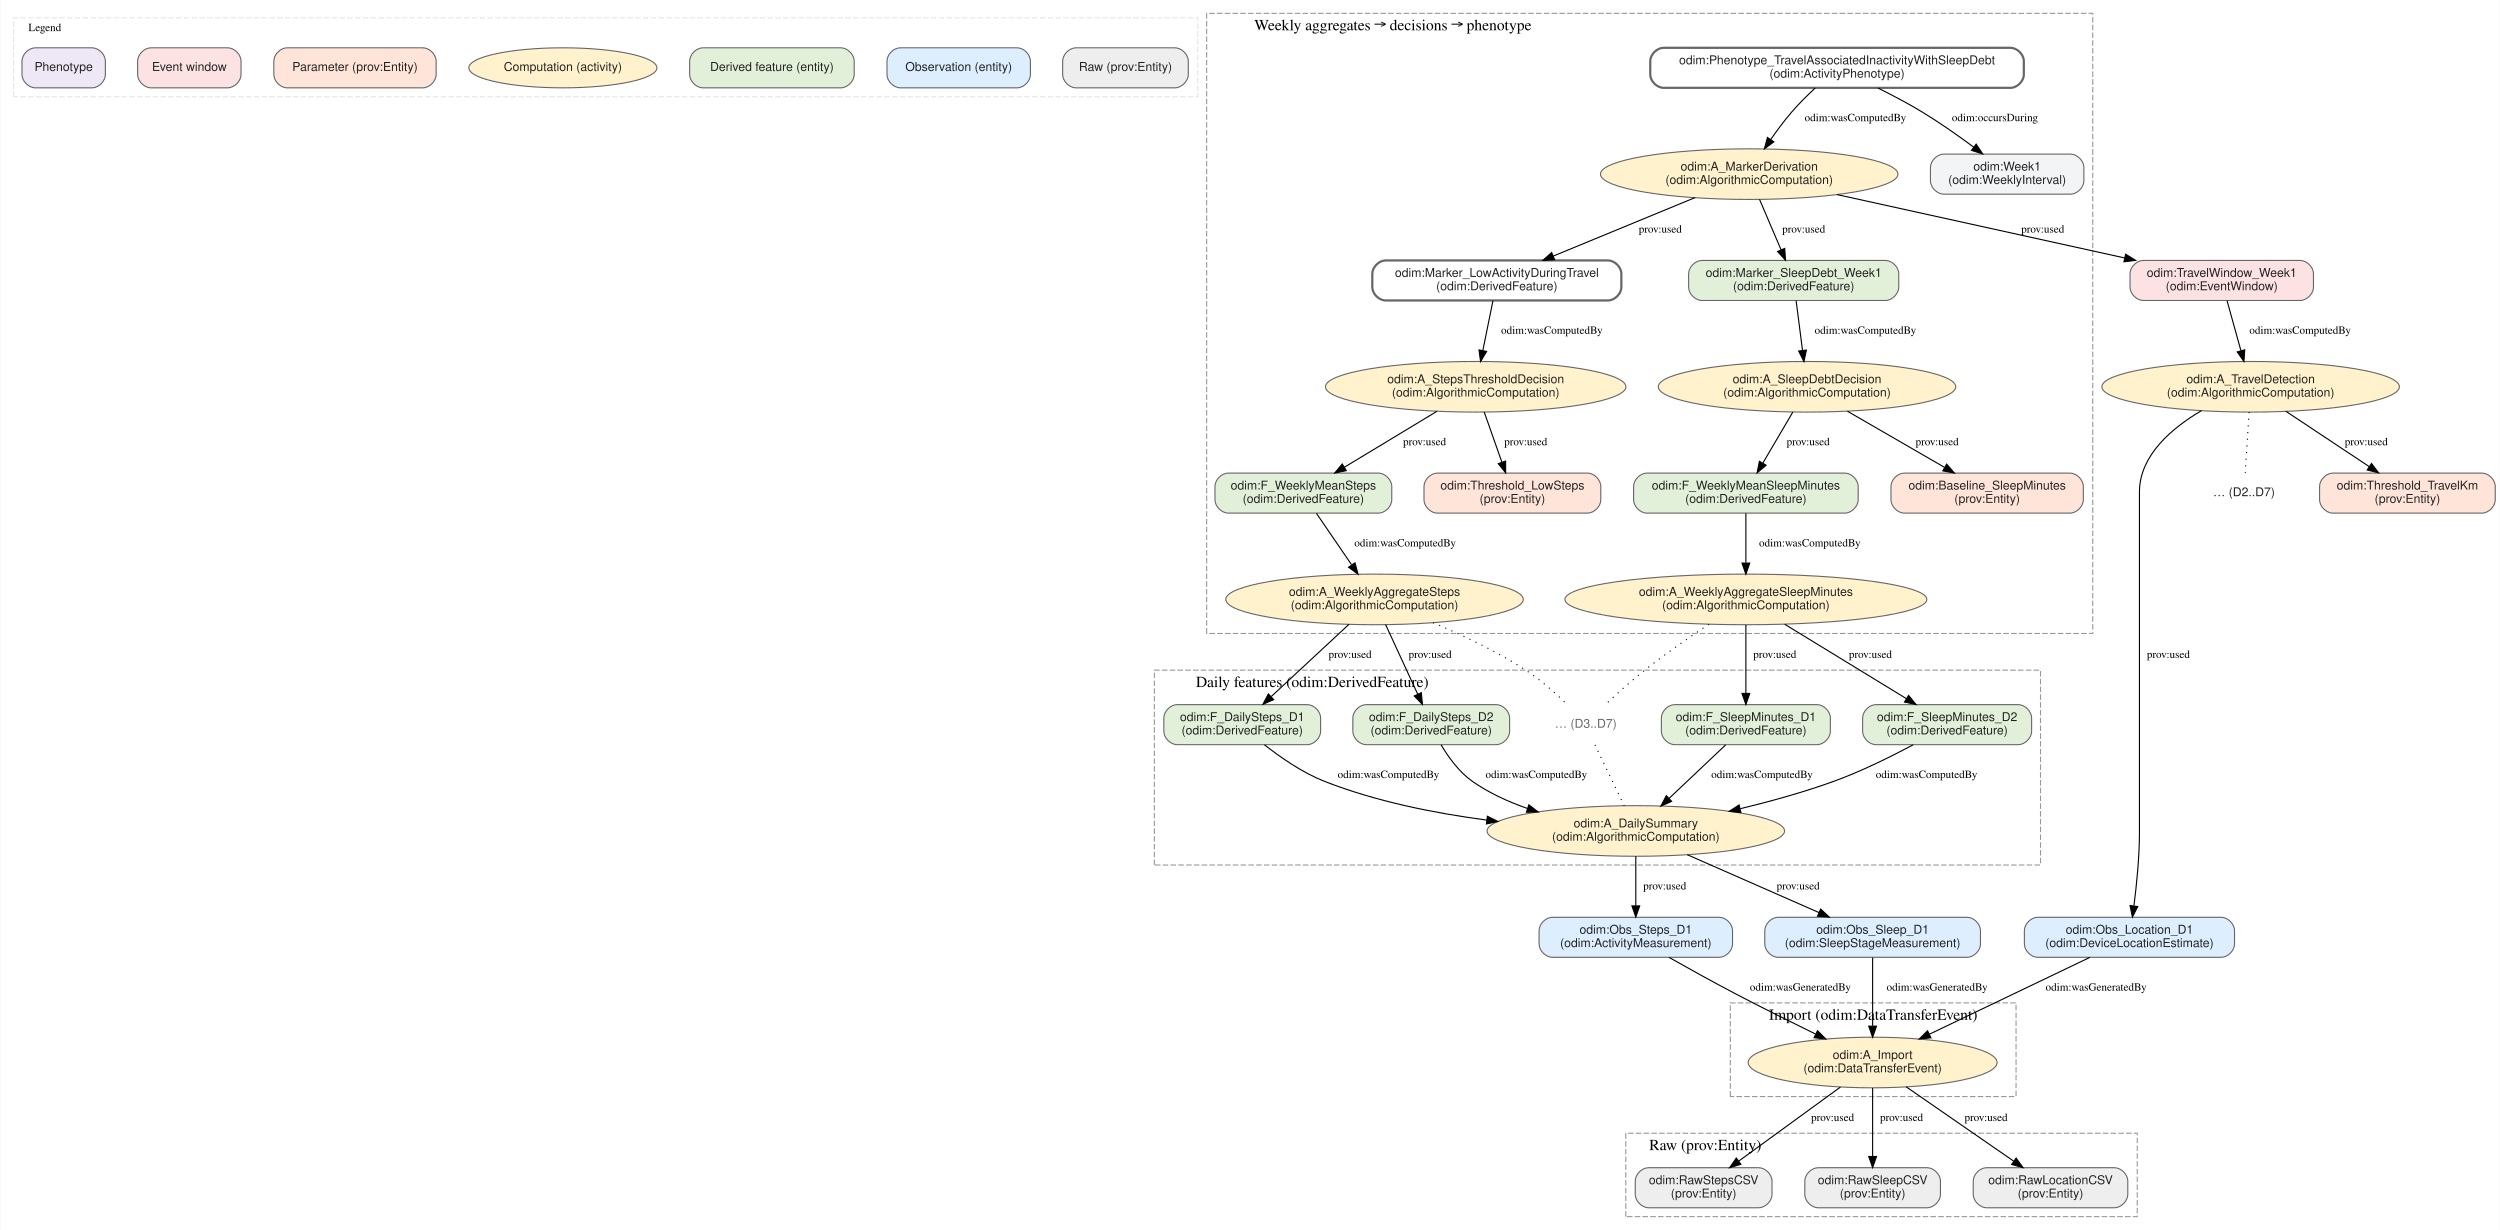
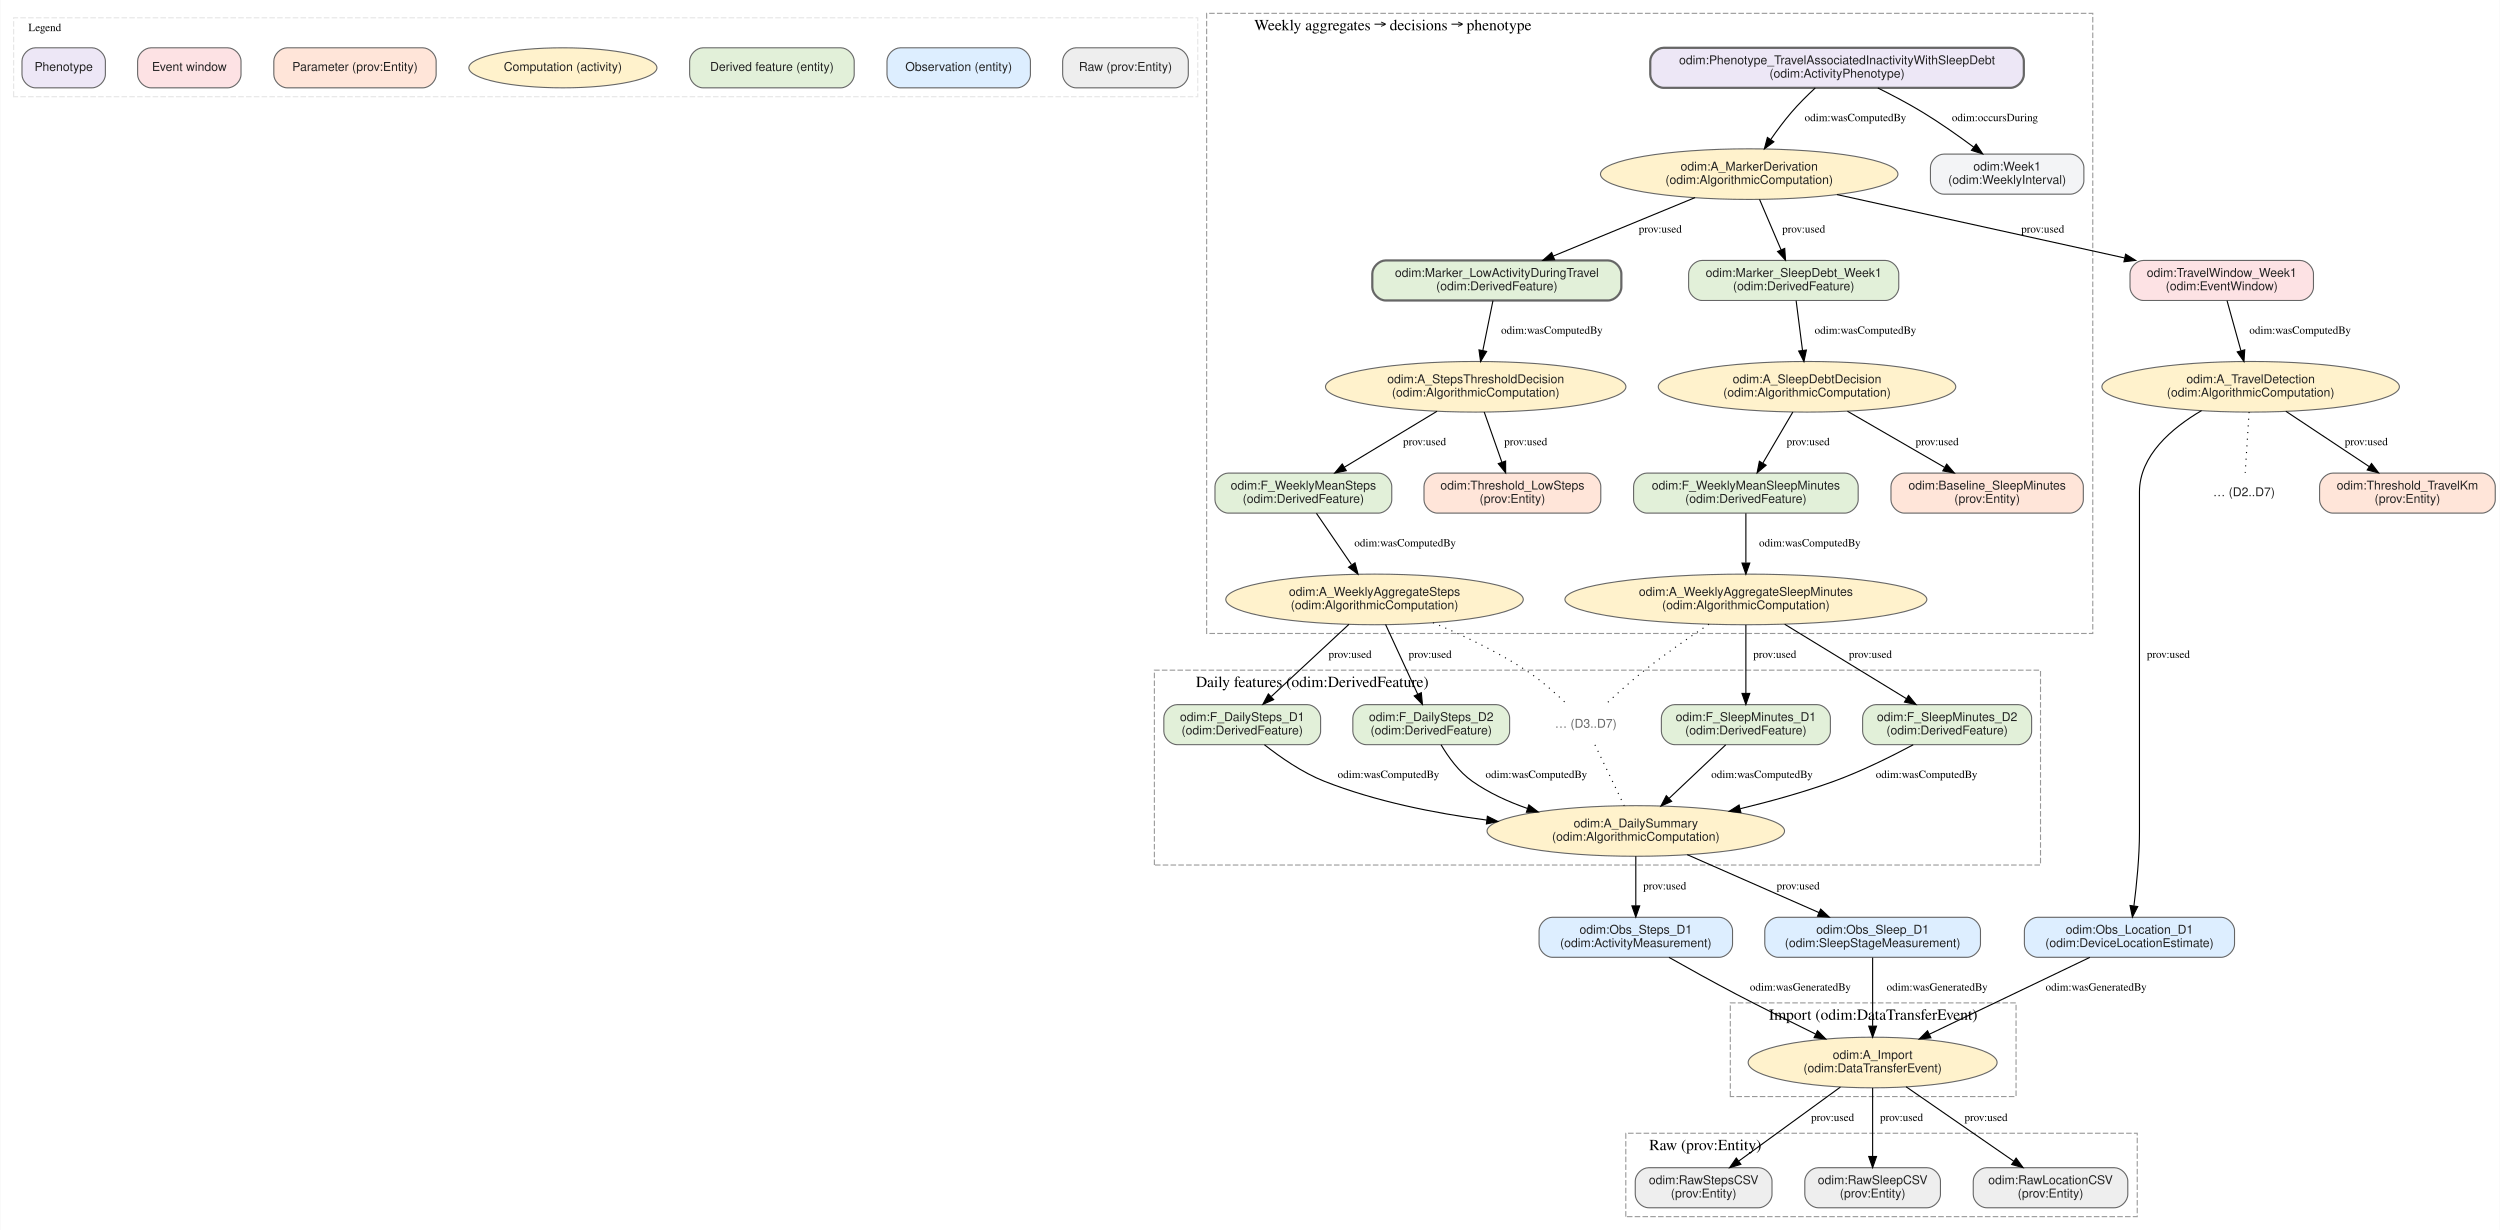
<svg xmlns="http://www.w3.org/2000/svg" width="2248pt" height="1106pt" viewBox="0.00 0.00 2248.00 1106.27">
  <g id="graph0" class="graph" transform="scale(1 1) rotate(0) translate(4 1102.27)">
    <polygon fill="white" stroke="transparent" points="-4,4 -4,-1102.27 2244,-1102.27 2244,4 -4,4" />
    <g id="clust1" class="cluster">
      <polygon fill="none" stroke="#e5e5e5" stroke-dasharray="5,2" points="8,-1015.27 8,-1086.27 1073,-1086.27 1073,-1015.27 8,-1015.27" />
      <text text-anchor="middle" x="36" y="-1074.27" font-family="Times,serif" font-size="10.00">Legend</text>
    </g>
    <g id="clust2" class="cluster">
      <polygon fill="none" stroke="#999999" stroke-dasharray="5,2" points="1458,-8 1458,-83 1918,-83 1918,-8 1458,-8" />
      <text text-anchor="middle" x="1529.5" y="-67.8" font-family="Times,serif" font-size="14.00">Raw (prov:Entity)</text>
    </g>
    <g id="clust3" class="cluster">
      <polygon fill="none" stroke="#999999" stroke-dasharray="5,2" points="1552,-116 1552,-200.25 1809,-200.25 1809,-116 1552,-116" />
      <text text-anchor="middle" x="1680.5" y="-185.05" font-family="Times,serif" font-size="14.00">Import (odim:DataTransferEvent)</text>
    </g>
    <g id="clust4" class="cluster">
</g>
    <g id="clust5" class="cluster">
      <polygon fill="none" stroke="#999999" stroke-dasharray="5,2" points="1034,-324.25 1034,-499.51 1831,-499.51 1831,-324.25 1034,-324.25" />
      <text text-anchor="middle" x="1176" y="-484.31" font-family="Times,serif" font-size="14.00">Daily features (odim:DerivedFeature)</text>
    </g>
    <g id="clust6" class="cluster">
      <polygon fill="none" stroke="#999999" stroke-dasharray="5,2" points="1081,-532.51 1081,-1090.27 1878,-1090.27 1878,-532.51 1081,-532.51" />
      <text text-anchor="middle" x="1248.5" y="-1075.07" font-family="Times,serif" font-size="14.00">Weekly aggregates → decisions → phenotype</text>
    </g>
    <g id="node1" class="node">
      <path fill="#eeeeee" stroke="#666666" d="M1052.5,-1059.27C1052.5,-1059.27 963.5,-1059.27 963.5,-1059.27 957.5,-1059.27 951.5,-1053.27 951.5,-1047.27 951.5,-1047.27 951.5,-1035.27 951.5,-1035.27 951.5,-1029.27 957.5,-1023.27 963.5,-1023.27 963.5,-1023.27 1052.5,-1023.27 1052.5,-1023.27 1058.5,-1023.27 1064.5,-1029.27 1064.5,-1035.27 1064.5,-1035.27 1064.5,-1047.27 1064.5,-1047.27 1064.5,-1053.27 1058.5,-1059.27 1052.5,-1059.27" />
      <text text-anchor="middle" x="1008" y="-1038.47" font-family="Helvetica,sans-Serif" font-size="11.00" fill="#222222">Raw (prov:Entity)</text>
    </g>
    <g id="node2" class="node">
      <path fill="#ddeeff" stroke="#666666" d="M910.5,-1059.27C910.5,-1059.27 805.5,-1059.27 805.5,-1059.27 799.5,-1059.27 793.5,-1053.27 793.5,-1047.27 793.5,-1047.27 793.5,-1035.27 793.5,-1035.27 793.5,-1029.27 799.5,-1023.27 805.5,-1023.27 805.5,-1023.27 910.5,-1023.27 910.5,-1023.27 916.5,-1023.27 922.5,-1029.27 922.5,-1035.27 922.5,-1035.27 922.5,-1047.27 922.5,-1047.27 922.5,-1053.27 916.5,-1059.27 910.5,-1059.27" />
      <text text-anchor="middle" x="858" y="-1038.47" font-family="Helvetica,sans-Serif" font-size="11.00" fill="#222222">Observation (entity)</text>
    </g>
    <g id="node3" class="node">
      <path fill="#e2f0d9" stroke="#666666" d="M752,-1059.27C752,-1059.27 628,-1059.27 628,-1059.27 622,-1059.27 616,-1053.27 616,-1047.27 616,-1047.27 616,-1035.27 616,-1035.27 616,-1029.27 622,-1023.27 628,-1023.27 628,-1023.27 752,-1023.27 752,-1023.27 758,-1023.27 764,-1029.27 764,-1035.27 764,-1035.27 764,-1047.27 764,-1047.27 764,-1053.27 758,-1059.27 752,-1059.27" />
      <text text-anchor="middle" x="690" y="-1038.47" font-family="Helvetica,sans-Serif" font-size="11.00" fill="#222222">Derived feature (entity)</text>
    </g>
    <g id="node4" class="node">
      <ellipse fill="#fff2cc" stroke="#666666" cx="502" cy="-1041.27" rx="84.58" ry="18" />
      <text text-anchor="middle" x="502" y="-1038.47" font-family="Helvetica,sans-Serif" font-size="11.00" fill="#222222">Computation (activity)</text>
    </g>
    <g id="node5" class="node">
      <path fill="#ffe5d9" stroke="#666666" d="M376,-1059.27C376,-1059.27 254,-1059.27 254,-1059.27 248,-1059.27 242,-1053.27 242,-1047.27 242,-1047.27 242,-1035.27 242,-1035.27 242,-1029.27 248,-1023.27 254,-1023.27 254,-1023.27 376,-1023.27 376,-1023.27 382,-1023.27 388,-1029.27 388,-1035.27 388,-1035.27 388,-1047.27 388,-1047.27 388,-1053.27 382,-1059.27 376,-1059.27" />
      <text text-anchor="middle" x="315" y="-1038.47" font-family="Helvetica,sans-Serif" font-size="11.00" fill="#222222">Parameter (prov:Entity)</text>
    </g>
    <g id="node6" class="node">
      <path fill="#fde2e4" stroke="#666666" d="M200.5,-1059.27C200.5,-1059.27 131.5,-1059.27 131.5,-1059.27 125.5,-1059.27 119.5,-1053.27 119.5,-1047.27 119.5,-1047.27 119.5,-1035.27 119.5,-1035.27 119.5,-1029.27 125.5,-1023.27 131.5,-1023.27 131.5,-1023.27 200.5,-1023.27 200.5,-1023.27 206.5,-1023.27 212.5,-1029.27 212.5,-1035.27 212.5,-1035.27 212.5,-1047.27 212.5,-1047.27 212.5,-1053.27 206.5,-1059.27 200.5,-1059.27" />
      <text text-anchor="middle" x="166" y="-1038.47" font-family="Helvetica,sans-Serif" font-size="11.00" fill="#222222">Event window</text>
    </g>
    <g id="node7" class="node">
      <path fill="#ede7f6" stroke="#666666" d="M78.5,-1059.27C78.5,-1059.27 27.5,-1059.27 27.5,-1059.27 21.5,-1059.27 15.5,-1053.27 15.5,-1047.27 15.5,-1047.27 15.5,-1035.27 15.5,-1035.27 15.5,-1029.27 21.5,-1023.27 27.5,-1023.27 27.5,-1023.27 78.5,-1023.27 78.5,-1023.27 84.5,-1023.27 90.5,-1029.27 90.5,-1035.27 90.5,-1035.27 90.5,-1047.27 90.5,-1047.27 90.5,-1053.27 84.5,-1059.27 78.5,-1059.27" />
      <text text-anchor="middle" x="53" y="-1038.47" font-family="Helvetica,sans-Serif" font-size="11.00" fill="#222222">Phenotype</text>
    </g>
    <g id="node8" class="node">
      <path fill="#eeeeee" stroke="#666666" d="M1577.5,-52C1577.5,-52 1478.5,-52 1478.5,-52 1472.5,-52 1466.5,-46 1466.5,-40 1466.5,-40 1466.5,-28 1466.5,-28 1466.5,-22 1472.5,-16 1478.5,-16 1478.5,-16 1577.5,-16 1577.5,-16 1583.5,-16 1589.5,-22 1589.5,-28 1589.5,-28 1589.5,-40 1589.5,-40 1589.5,-46 1583.5,-52 1577.5,-52" />
      <text text-anchor="middle" x="1528" y="-37.2" font-family="Helvetica,sans-Serif" font-size="11.00" fill="#222222">odim:RawStepsCSV</text>
      <text text-anchor="middle" x="1528" y="-25.2" font-family="Helvetica,sans-Serif" font-size="11.00" fill="#222222">(prov:Entity)</text>
    </g>
    <g id="node9" class="node">
      <path fill="#eeeeee" stroke="#666666" d="M1729,-52C1729,-52 1631,-52 1631,-52 1625,-52 1619,-46 1619,-40 1619,-40 1619,-28 1619,-28 1619,-22 1625,-16 1631,-16 1631,-16 1729,-16 1729,-16 1735,-16 1741,-22 1741,-28 1741,-28 1741,-40 1741,-40 1741,-46 1735,-52 1729,-52" />
      <text text-anchor="middle" x="1680" y="-37.2" font-family="Helvetica,sans-Serif" font-size="11.00" fill="#222222">odim:RawSleepCSV</text>
      <text text-anchor="middle" x="1680" y="-25.2" font-family="Helvetica,sans-Serif" font-size="11.00" fill="#222222">(prov:Entity)</text>
    </g>
    <g id="node10" class="node">
      <path fill="#eeeeee" stroke="#666666" d="M1897.5,-52C1897.5,-52 1782.5,-52 1782.5,-52 1776.5,-52 1770.5,-46 1770.5,-40 1770.5,-40 1770.5,-28 1770.5,-28 1770.5,-22 1776.5,-16 1782.5,-16 1782.5,-16 1897.5,-16 1897.5,-16 1903.5,-16 1909.5,-22 1909.5,-28 1909.5,-28 1909.5,-40 1909.5,-40 1909.5,-46 1903.5,-52 1897.5,-52" />
      <text text-anchor="middle" x="1840" y="-37.2" font-family="Helvetica,sans-Serif" font-size="11.00" fill="#222222">odim:RawLocationCSV</text>
      <text text-anchor="middle" x="1840" y="-25.2" font-family="Helvetica,sans-Serif" font-size="11.00" fill="#222222">(prov:Entity)</text>
    </g>
    <g id="node11" class="node">
      <ellipse fill="#fff2cc" stroke="#666666" cx="1680" cy="-146.63" rx="111.95" ry="22.76" />
      <text text-anchor="middle" x="1680" y="-149.83" font-family="Helvetica,sans-Serif" font-size="11.00" fill="#222222">odim:A_Import</text>
      <text text-anchor="middle" x="1680" y="-137.83" font-family="Helvetica,sans-Serif" font-size="11.00" fill="#222222">(odim:DataTransferEvent)</text>
    </g>
    <g id="edge1" class="edge">
      <path fill="none" stroke="black" d="M1651.05,-124.56C1624.94,-105.55 1586.6,-77.65 1559.68,-58.05" />
      <polygon fill="black" stroke="black" points="1561.51,-55.06 1551.36,-52.01 1557.39,-60.72 1561.51,-55.06" />
      <text text-anchor="middle" x="1644" y="-94" font-family="Times,serif" font-size="10.00">prov:used</text>
    </g>
    <g id="edge2" class="edge">
      <path fill="none" stroke="black" d="M1680,-123.77C1680,-106.11 1680,-81.15 1680,-62.2" />
      <polygon fill="black" stroke="black" points="1683.5,-62.1 1680,-52.1 1676.5,-62.1 1683.5,-62.1" />
      <text text-anchor="middle" x="1706" y="-94" font-family="Times,serif" font-size="10.00">prov:used</text>
    </g>
    <g id="edge3" class="edge">
      <path fill="none" stroke="black" d="M1710.09,-124.82C1737.66,-105.76 1778.38,-77.6 1806.87,-57.91" />
      <polygon fill="black" stroke="black" points="1809.05,-60.65 1815.29,-52.09 1805.07,-54.9 1809.05,-60.65" />
      <text text-anchor="middle" x="1782" y="-94" font-family="Times,serif" font-size="10.00">prov:used</text>
    </g>
    <g id="node12" class="node">
      <path fill="#ddeeff" stroke="#666666" d="M1542,-277.25C1542,-277.25 1392,-277.25 1392,-277.25 1386,-277.25 1380,-271.25 1380,-265.25 1380,-265.25 1380,-253.25 1380,-253.25 1380,-247.25 1386,-241.25 1392,-241.25 1392,-241.25 1542,-241.25 1542,-241.25 1548,-241.25 1554,-247.25 1554,-253.25 1554,-253.25 1554,-265.25 1554,-265.25 1554,-271.25 1548,-277.25 1542,-277.25" />
      <text text-anchor="middle" x="1467" y="-262.45" font-family="Helvetica,sans-Serif" font-size="11.00" fill="#222222">odim:Obs_Steps_D1</text>
      <text text-anchor="middle" x="1467" y="-250.45" font-family="Helvetica,sans-Serif" font-size="11.00" fill="#222222">(odim:ActivityMeasurement)</text>
    </g>
    <g id="edge4" class="edge">
      <path fill="none" stroke="black" d="M1496.8,-241.22C1514.23,-231.37 1536.73,-218.87 1557,-208.25 1580.34,-196.03 1606.49,-183.04 1628.66,-172.23" />
      <polygon fill="black" stroke="black" points="1630.43,-175.26 1637.9,-167.75 1627.37,-168.97 1630.43,-175.26" />
      <text text-anchor="middle" x="1615" y="-211.25" font-family="Times,serif" font-size="10.00">odim:wasGeneratedBy</text>
    </g>
    <g id="node13" class="node">
      <path fill="#ddeeff" stroke="#666666" d="M1765,-277.25C1765,-277.25 1595,-277.25 1595,-277.25 1589,-277.25 1583,-271.25 1583,-265.25 1583,-265.25 1583,-253.25 1583,-253.25 1583,-247.25 1589,-241.25 1595,-241.25 1595,-241.25 1765,-241.25 1765,-241.25 1771,-241.25 1777,-247.25 1777,-253.25 1777,-253.25 1777,-265.25 1777,-265.25 1777,-271.25 1771,-277.25 1765,-277.25" />
      <text text-anchor="middle" x="1680" y="-262.45" font-family="Helvetica,sans-Serif" font-size="11.00" fill="#222222">odim:Obs_Sleep_D1</text>
      <text text-anchor="middle" x="1680" y="-250.45" font-family="Helvetica,sans-Serif" font-size="11.00" fill="#222222">(odim:SleepStageMeasurement)</text>
    </g>
    <g id="edge5" class="edge">
      <path fill="none" stroke="black" d="M1680,-240.97C1680,-224.59 1680,-199.58 1680,-179.58" />
      <polygon fill="black" stroke="black" points="1683.5,-179.35 1680,-169.35 1676.5,-179.35 1683.5,-179.35" />
      <text text-anchor="middle" x="1738" y="-211.25" font-family="Times,serif" font-size="10.00">odim:wasGeneratedBy</text>
    </g>
    <g id="node14" class="node">
      <path fill="#ddeeff" stroke="#666666" d="M1993.5,-277.25C1993.5,-277.25 1828.5,-277.25 1828.5,-277.25 1822.5,-277.25 1816.5,-271.25 1816.5,-265.25 1816.5,-265.25 1816.5,-253.25 1816.5,-253.25 1816.5,-247.25 1822.5,-241.25 1828.5,-241.25 1828.5,-241.25 1993.5,-241.25 1993.5,-241.25 1999.5,-241.25 2005.5,-247.25 2005.5,-253.25 2005.5,-253.25 2005.5,-265.25 2005.5,-265.25 2005.5,-271.25 1999.5,-277.25 1993.5,-277.25" />
      <text text-anchor="middle" x="1911" y="-262.45" font-family="Helvetica,sans-Serif" font-size="11.00" fill="#222222">odim:Obs_Location_D1</text>
      <text text-anchor="middle" x="1911" y="-250.45" font-family="Helvetica,sans-Serif" font-size="11.00" fill="#222222">(odim:DeviceLocationEstimate)</text>
    </g>
    <g id="edge6" class="edge">
      <path fill="none" stroke="black" d="M1875.41,-241.21C1836.78,-222.71 1774.74,-193 1730.95,-172.03" />
      <polygon fill="black" stroke="black" points="1732.42,-168.85 1721.89,-167.69 1729.4,-175.17 1732.42,-168.85" />
      <text text-anchor="middle" x="1881" y="-211.25" font-family="Times,serif" font-size="10.00">odim:wasGeneratedBy</text>
    </g>
    <g id="node15" class="node">
      <path fill="white" stroke="transparent" d="M2041,-676.76C2041,-676.76 1987,-676.76 1987,-676.76 1981,-676.76 1975,-670.76 1975,-664.76 1975,-664.76 1975,-652.76 1975,-652.76 1975,-646.76 1981,-640.76 1987,-640.76 1987,-640.76 2041,-640.76 2041,-640.76 2047,-640.76 2053,-646.76 2053,-652.76 2053,-652.76 2053,-664.76 2053,-664.76 2053,-670.76 2047,-676.76 2041,-676.76" />
      <text text-anchor="middle" x="2014" y="-655.96" font-family="Helvetica,sans-Serif" font-size="11.00" fill="#222222">… (D2..D7)</text>
    </g>
    <g id="node16" class="node">
      <ellipse fill="#fff2cc" stroke="#666666" cx="1467" cy="-354.88" rx="133.79" ry="22.76" />
      <text text-anchor="middle" x="1467" y="-358.08" font-family="Helvetica,sans-Serif" font-size="11.00" fill="#222222">odim:A_DailySummary</text>
      <text text-anchor="middle" x="1467" y="-346.08" font-family="Helvetica,sans-Serif" font-size="11.00" fill="#222222">(odim:AlgorithmicComputation)</text>
    </g>
    <g id="edge7" class="edge">
      <path fill="none" stroke="black" d="M1467,-332.17C1467,-318.91 1467,-301.84 1467,-287.65" />
      <polygon fill="black" stroke="black" points="1470.5,-287.48 1467,-277.48 1463.5,-287.48 1470.5,-287.48" />
      <text text-anchor="middle" x="1493" y="-302.25" font-family="Times,serif" font-size="10.00">prov:used</text>
    </g>
    <g id="edge8" class="edge">
      <path fill="none" stroke="black" d="M1513.22,-333.57C1548.26,-318.16 1596.29,-297.05 1631.81,-281.44" />
      <polygon fill="black" stroke="black" points="1633.26,-284.62 1641.01,-277.39 1630.45,-278.21 1633.26,-284.62" />
      <text text-anchor="middle" x="1613" y="-302.25" font-family="Times,serif" font-size="10.00">prov:used</text>
    </g>
    <g id="node17" class="node">
      <path fill="#e2f0d9" stroke="#666666" d="M1171.5,-468.51C1171.5,-468.51 1054.5,-468.51 1054.5,-468.51 1048.5,-468.51 1042.5,-462.51 1042.5,-456.51 1042.5,-456.51 1042.5,-444.51 1042.5,-444.51 1042.5,-438.51 1048.5,-432.51 1054.5,-432.51 1054.5,-432.51 1171.5,-432.51 1171.5,-432.51 1177.5,-432.51 1183.5,-438.51 1183.5,-444.51 1183.5,-444.51 1183.5,-456.51 1183.5,-456.51 1183.5,-462.51 1177.5,-468.51 1171.5,-468.51" />
      <text text-anchor="middle" x="1113" y="-453.71" font-family="Helvetica,sans-Serif" font-size="11.00" fill="#222222">odim:F_DailySteps_D1</text>
      <text text-anchor="middle" x="1113" y="-441.71" font-family="Helvetica,sans-Serif" font-size="11.00" fill="#222222">(odim:DerivedFeature)</text>
    </g>
    <g id="edge13" class="edge">
      <path fill="none" stroke="black" d="M1132.98,-432.42C1147.14,-421.25 1167.09,-407.33 1187,-399.51 1232.85,-381.49 1285.67,-370.9 1332.99,-364.67" />
      <polygon fill="black" stroke="black" points="1333.51,-368.13 1343,-363.41 1332.64,-361.19 1333.51,-368.13" />
      <text text-anchor="middle" x="1244.5" y="-402.51" font-family="Times,serif" font-size="10.00">odim:wasComputedBy</text>
    </g>
    <g id="node18" class="node">
      <path fill="#e2f0d9" stroke="#666666" d="M1341.5,-468.51C1341.5,-468.51 1224.5,-468.51 1224.5,-468.51 1218.5,-468.51 1212.5,-462.51 1212.5,-456.51 1212.5,-456.51 1212.5,-444.51 1212.5,-444.51 1212.5,-438.51 1218.5,-432.51 1224.5,-432.51 1224.5,-432.51 1341.5,-432.51 1341.5,-432.51 1347.5,-432.51 1353.5,-438.51 1353.5,-444.51 1353.5,-444.51 1353.5,-456.51 1353.5,-456.51 1353.5,-462.51 1347.5,-468.51 1341.5,-468.51" />
      <text text-anchor="middle" x="1283" y="-453.71" font-family="Helvetica,sans-Serif" font-size="11.00" fill="#222222">odim:F_DailySteps_D2</text>
      <text text-anchor="middle" x="1283" y="-441.71" font-family="Helvetica,sans-Serif" font-size="11.00" fill="#222222">(odim:DerivedFeature)</text>
    </g>
    <g id="edge14" class="edge">
      <path fill="none" stroke="black" d="M1291.84,-432.41C1298.28,-421.52 1307.97,-407.94 1320,-399.51 1334.81,-389.13 1352.11,-381.19 1369.53,-375.13" />
      <polygon fill="black" stroke="black" points="1370.8,-378.39 1379.21,-371.94 1368.62,-371.74 1370.8,-378.39" />
      <text text-anchor="middle" x="1377.5" y="-402.51" font-family="Times,serif" font-size="10.00">odim:wasComputedBy</text>
    </g>
    <g id="node19" class="node">
      <path fill="white" stroke="transparent" d="M1449,-468.51C1449,-468.51 1395,-468.51 1395,-468.51 1389,-468.51 1383,-462.51 1383,-456.51 1383,-456.51 1383,-444.51 1383,-444.51 1383,-438.51 1389,-432.51 1395,-432.51 1395,-432.51 1449,-432.51 1449,-432.51 1455,-432.51 1461,-438.51 1461,-444.51 1461,-444.51 1461,-456.51 1461,-456.51 1461,-462.51 1455,-468.51 1449,-468.51" />
      <text text-anchor="middle" x="1422" y="-447.71" font-family="Helvetica,sans-Serif" font-size="11.00" fill="#666666">… (D3..D7)</text>
    </g>
    <g id="edge17" class="edge">
      <path fill="none" stroke="black" stroke-dasharray="1,5" d="M1430.25,-432.34C1437.66,-416.92 1448.57,-394.22 1456.58,-377.56" />
    </g>
    <g id="node20" class="node">
      <path fill="#e2f0d9" stroke="#666666" d="M1630,-468.51C1630,-468.51 1502,-468.51 1502,-468.51 1496,-468.51 1490,-462.51 1490,-456.51 1490,-456.51 1490,-444.51 1490,-444.51 1490,-438.51 1496,-432.51 1502,-432.51 1502,-432.51 1630,-432.51 1630,-432.51 1636,-432.51 1642,-438.51 1642,-444.51 1642,-444.51 1642,-456.51 1642,-456.51 1642,-462.51 1636,-468.51 1630,-468.51" />
      <text text-anchor="middle" x="1566" y="-453.71" font-family="Helvetica,sans-Serif" font-size="11.00" fill="#222222">odim:F_SleepMinutes_D1</text>
      <text text-anchor="middle" x="1566" y="-441.71" font-family="Helvetica,sans-Serif" font-size="11.00" fill="#222222">(odim:DerivedFeature)</text>
    </g>
    <g id="edge15" class="edge">
      <path fill="none" stroke="black" d="M1547.84,-432.34C1533.61,-418.88 1513.51,-399.86 1496.91,-384.17" />
      <polygon fill="black" stroke="black" points="1499.23,-381.55 1489.56,-377.22 1494.42,-386.63 1499.23,-381.55" />
      <text text-anchor="middle" x="1580.5" y="-402.51" font-family="Times,serif" font-size="10.00">odim:wasComputedBy</text>
    </g>
    <g id="node21" class="node">
      <path fill="#e2f0d9" stroke="#666666" d="M1811,-468.51C1811,-468.51 1683,-468.51 1683,-468.51 1677,-468.51 1671,-462.51 1671,-456.51 1671,-456.51 1671,-444.51 1671,-444.51 1671,-438.51 1677,-432.51 1683,-432.51 1683,-432.51 1811,-432.51 1811,-432.51 1817,-432.51 1823,-438.51 1823,-444.51 1823,-444.51 1823,-456.51 1823,-456.51 1823,-462.51 1817,-468.51 1811,-468.51" />
      <text text-anchor="middle" x="1747" y="-453.71" font-family="Helvetica,sans-Serif" font-size="11.00" fill="#222222">odim:F_SleepMinutes_D2</text>
      <text text-anchor="middle" x="1747" y="-441.71" font-family="Helvetica,sans-Serif" font-size="11.00" fill="#222222">(odim:DerivedFeature)</text>
    </g>
    <g id="edge16" class="edge">
      <path fill="none" stroke="black" d="M1716.51,-432.41C1696.62,-421.8 1669.84,-408.52 1645,-399.51 1618.23,-389.8 1588.42,-381.54 1560.97,-374.91" />
      <polygon fill="black" stroke="black" points="1561.51,-371.44 1550.97,-372.55 1559.89,-378.26 1561.51,-371.44" />
      <text text-anchor="middle" x="1728.5" y="-402.51" font-family="Times,serif" font-size="10.00">odim:wasComputedBy</text>
    </g>
    <g id="node22" class="node">
      <ellipse fill="#fff2cc" stroke="#666666" cx="1232" cy="-563.14" rx="133.79" ry="22.76" />
      <text text-anchor="middle" x="1232" y="-566.34" font-family="Helvetica,sans-Serif" font-size="11.00" fill="#222222">odim:A_WeeklyAggregateSteps</text>
      <text text-anchor="middle" x="1232" y="-554.34" font-family="Helvetica,sans-Serif" font-size="11.00" fill="#222222">(odim:AlgorithmicComputation)</text>
    </g>
    <g id="edge18" class="edge">
      <path fill="none" stroke="black" d="M1209.06,-540.81C1189.05,-522.21 1160.05,-495.25 1139.15,-475.82" />
      <polygon fill="black" stroke="black" points="1141.28,-473.03 1131.58,-468.78 1136.52,-478.15 1141.28,-473.03" />
      <text text-anchor="middle" x="1210" y="-510.51" font-family="Times,serif" font-size="10.00">prov:used</text>
    </g>
    <g id="edge19" class="edge">
      <path fill="none" stroke="black" d="M1241.95,-540.54C1250.24,-522.58 1262.06,-496.94 1270.89,-477.78" />
      <polygon fill="black" stroke="black" points="1274.07,-479.24 1275.08,-468.7 1267.71,-476.31 1274.07,-479.24" />
      <text text-anchor="middle" x="1282" y="-510.51" font-family="Times,serif" font-size="10.00">prov:used</text>
    </g>
    <g id="edge20" class="edge">
      <path fill="none" stroke="black" stroke-dasharray="1,5" d="M1284.59,-542.21C1310.64,-531.28 1342,-516.51 1368,-499.51 1381.44,-490.72 1394.94,-478.72 1405.08,-468.92" />
    </g>
    <g id="node23" class="node">
      <path fill="#e2f0d9" stroke="#666666" d="M1235.5,-676.76C1235.5,-676.76 1100.5,-676.76 1100.5,-676.76 1094.5,-676.76 1088.5,-670.76 1088.5,-664.76 1088.5,-664.76 1088.5,-652.76 1088.5,-652.76 1088.5,-646.76 1094.5,-640.76 1100.5,-640.76 1100.5,-640.76 1235.5,-640.76 1235.5,-640.76 1241.5,-640.76 1247.5,-646.76 1247.5,-652.76 1247.5,-652.76 1247.5,-664.76 1247.5,-664.76 1247.5,-670.76 1241.5,-676.76 1235.5,-676.76" />
      <text text-anchor="middle" x="1168" y="-661.96" font-family="Helvetica,sans-Serif" font-size="11.00" fill="#222222">odim:F_WeeklyMeanSteps</text>
      <text text-anchor="middle" x="1168" y="-649.96" font-family="Helvetica,sans-Serif" font-size="11.00" fill="#222222">(odim:DerivedFeature)</text>
    </g>
    <g id="edge21" class="edge">
      <path fill="none" stroke="black" d="M1179.74,-640.59C1188.55,-627.71 1200.84,-609.73 1211.28,-594.44" />
      <polygon fill="black" stroke="black" points="1214.43,-596.05 1217.18,-585.82 1208.65,-592.1 1214.43,-596.05" />
      <text text-anchor="middle" x="1259.5" y="-610.76" font-family="Times,serif" font-size="10.00">odim:wasComputedBy</text>
    </g>
    <g id="node24" class="node">
      <path fill="#ffe5d9" stroke="#666666" d="M1423.5,-676.76C1423.5,-676.76 1288.5,-676.76 1288.5,-676.76 1282.5,-676.76 1276.5,-670.76 1276.5,-664.76 1276.5,-664.76 1276.5,-652.76 1276.5,-652.76 1276.5,-646.76 1282.5,-640.76 1288.5,-640.76 1288.5,-640.76 1423.5,-640.76 1423.5,-640.76 1429.5,-640.76 1435.5,-646.76 1435.5,-652.76 1435.5,-652.76 1435.5,-664.76 1435.5,-664.76 1435.5,-670.76 1429.5,-676.76 1423.5,-676.76" />
      <text text-anchor="middle" x="1356" y="-661.96" font-family="Helvetica,sans-Serif" font-size="11.00" fill="#222222">odim:Threshold_LowSteps</text>
      <text text-anchor="middle" x="1356" y="-649.96" font-family="Helvetica,sans-Serif" font-size="11.00" fill="#222222">(prov:Entity)</text>
    </g>
    <g id="node25" class="node">
      <ellipse fill="#fff2cc" stroke="#666666" cx="1323" cy="-754.39" rx="135.11" ry="22.76" />
      <text text-anchor="middle" x="1323" y="-757.59" font-family="Helvetica,sans-Serif" font-size="11.00" fill="#222222">odim:A_StepsThresholdDecision</text>
      <text text-anchor="middle" x="1323" y="-745.59" font-family="Helvetica,sans-Serif" font-size="11.00" fill="#222222">(odim:AlgorithmicComputation)</text>
    </g>
    <g id="edge22" class="edge">
      <path fill="none" stroke="black" d="M1288.21,-732.38C1263.38,-717.38 1230.05,-697.24 1204.78,-681.98" />
      <polygon fill="black" stroke="black" points="1206.57,-678.97 1196.2,-676.8 1202.95,-684.97 1206.57,-678.97" />
      <text text-anchor="middle" x="1277" y="-701.76" font-family="Times,serif" font-size="10.00">prov:used</text>
    </g>
    <g id="edge23" class="edge">
      <path fill="none" stroke="black" d="M1330.65,-731.68C1335.37,-718.29 1341.46,-701.01 1346.49,-686.75" />
      <polygon fill="black" stroke="black" points="1349.9,-687.59 1349.93,-676.99 1343.3,-685.26 1349.9,-687.59" />
      <text text-anchor="middle" x="1368" y="-701.76" font-family="Times,serif" font-size="10.00">prov:used</text>
    </g>
    <g id="node26" class="node">
-       <path fill="none" stroke="#666666" stroke-width="2" d="M1442,-868.02C1442,-868.02 1242,-868.02 1242,-868.02 1236,-868.02 1230,-862.02 1230,-856.02 1230,-856.02 1230,-844.02 1230,-844.02 1230,-838.02 1236,-832.02 1242,-832.02 1242,-832.02 1442,-832.02 1442,-832.02 1448,-832.02 1454,-838.02 1454,-844.02 1454,-844.02 1454,-856.02 1454,-856.02 1454,-862.02 1448,-868.02 1442,-868.02" />
+       <path fill="#e2f0d9" stroke="#666666" stroke-width="2" d="M1442,-868.02C1442,-868.02 1242,-868.02 1242,-868.02 1236,-868.02 1230,-862.02 1230,-856.02 1230,-856.02 1230,-844.02 1230,-844.02 1230,-838.02 1236,-832.02 1242,-832.02 1242,-832.02 1442,-832.02 1442,-832.02 1448,-832.02 1454,-838.02 1454,-844.02 1454,-844.02 1454,-856.02 1454,-856.02 1454,-862.02 1448,-868.02 1442,-868.02" />
      <text text-anchor="middle" x="1342" y="-853.22" font-family="Helvetica,sans-Serif" font-size="11.00" fill="#222222">odim:Marker_LowActivityDuringTravel</text>
      <text text-anchor="middle" x="1342" y="-841.22" font-family="Helvetica,sans-Serif" font-size="11.00" fill="#222222">(odim:DerivedFeature)</text>
    </g>
    <g id="edge24" class="edge">
      <path fill="none" stroke="black" d="M1338.52,-831.85C1335.97,-819.32 1332.46,-801.99 1329.41,-786.99" />
      <polygon fill="black" stroke="black" points="1332.82,-786.17 1327.4,-777.07 1325.96,-787.57 1332.82,-786.17" />
      <text text-anchor="middle" x="1391.5" y="-802.02" font-family="Times,serif" font-size="10.00">odim:wasComputedBy</text>
    </g>
    <g id="node27" class="node">
      <ellipse fill="#fff2cc" stroke="#666666" cx="1566" cy="-563.14" rx="162.77" ry="22.76" />
      <text text-anchor="middle" x="1566" y="-566.34" font-family="Helvetica,sans-Serif" font-size="11.00" fill="#222222">odim:A_WeeklyAggregateSleepMinutes</text>
      <text text-anchor="middle" x="1566" y="-554.34" font-family="Helvetica,sans-Serif" font-size="11.00" fill="#222222">(odim:AlgorithmicComputation)</text>
    </g>
    <g id="edge27" class="edge">
      <path fill="none" stroke="black" stroke-dasharray="1,5" d="M1532.82,-540.84C1515.23,-529.18 1493.5,-514.15 1475,-499.51 1462.73,-489.8 1449.7,-478.02 1439.63,-468.56" />
    </g>
    <g id="edge25" class="edge">
      <path fill="none" stroke="black" d="M1566,-540.28C1566,-522.62 1566,-497.66 1566,-478.71" />
      <polygon fill="black" stroke="black" points="1569.5,-478.61 1566,-468.61 1562.5,-478.61 1569.5,-478.61" />
      <text text-anchor="middle" x="1592" y="-510.51" font-family="Times,serif" font-size="10.00">prov:used</text>
    </g>
    <g id="edge26" class="edge">
      <path fill="none" stroke="black" d="M1600.9,-540.81C1632.35,-521.58 1678.44,-493.41 1710.41,-473.87" />
      <polygon fill="black" stroke="black" points="1712.32,-476.81 1719.03,-468.61 1708.67,-470.83 1712.32,-476.81" />
      <text text-anchor="middle" x="1678" y="-510.51" font-family="Times,serif" font-size="10.00">prov:used</text>
    </g>
    <g id="node28" class="node">
      <path fill="#e2f0d9" stroke="#666666" d="M1655,-676.76C1655,-676.76 1477,-676.76 1477,-676.76 1471,-676.76 1465,-670.76 1465,-664.76 1465,-664.76 1465,-652.76 1465,-652.76 1465,-646.76 1471,-640.76 1477,-640.76 1477,-640.76 1655,-640.76 1655,-640.76 1661,-640.76 1667,-646.76 1667,-652.76 1667,-652.76 1667,-664.76 1667,-664.76 1667,-670.76 1661,-676.76 1655,-676.76" />
      <text text-anchor="middle" x="1566" y="-661.96" font-family="Helvetica,sans-Serif" font-size="11.00" fill="#222222">odim:F_WeeklyMeanSleepMinutes</text>
      <text text-anchor="middle" x="1566" y="-649.96" font-family="Helvetica,sans-Serif" font-size="11.00" fill="#222222">(odim:DerivedFeature)</text>
    </g>
    <g id="edge28" class="edge">
      <path fill="none" stroke="black" d="M1566,-640.59C1566,-628.19 1566,-611.07 1566,-596.17" />
      <polygon fill="black" stroke="black" points="1569.5,-595.82 1566,-585.82 1562.5,-595.82 1569.5,-595.82" />
      <text text-anchor="middle" x="1623.5" y="-610.76" font-family="Times,serif" font-size="10.00">odim:wasComputedBy</text>
    </g>
    <g id="node29" class="node">
      <path fill="#ffe5d9" stroke="#666666" d="M1857.5,-676.76C1857.5,-676.76 1708.5,-676.76 1708.5,-676.76 1702.5,-676.76 1696.5,-670.76 1696.5,-664.76 1696.5,-664.76 1696.5,-652.76 1696.5,-652.76 1696.5,-646.76 1702.5,-640.76 1708.5,-640.76 1708.5,-640.76 1857.5,-640.76 1857.5,-640.76 1863.5,-640.76 1869.5,-646.76 1869.5,-652.76 1869.5,-652.76 1869.5,-664.76 1869.5,-664.76 1869.5,-670.76 1863.5,-676.76 1857.5,-676.76" />
      <text text-anchor="middle" x="1783" y="-661.96" font-family="Helvetica,sans-Serif" font-size="11.00" fill="#222222">odim:Baseline_SleepMinutes</text>
      <text text-anchor="middle" x="1783" y="-649.96" font-family="Helvetica,sans-Serif" font-size="11.00" fill="#222222">(prov:Entity)</text>
    </g>
    <g id="node30" class="node">
      <ellipse fill="#fff2cc" stroke="#666666" cx="1621" cy="-754.39" rx="133.79" ry="22.76" />
      <text text-anchor="middle" x="1621" y="-757.59" font-family="Helvetica,sans-Serif" font-size="11.00" fill="#222222">odim:A_SleepDebtDecision</text>
      <text text-anchor="middle" x="1621" y="-745.59" font-family="Helvetica,sans-Serif" font-size="11.00" fill="#222222">(odim:AlgorithmicComputation)</text>
    </g>
    <g id="edge29" class="edge">
      <path fill="none" stroke="black" d="M1608.24,-731.68C1600.23,-718.03 1589.83,-700.34 1581.36,-685.92" />
      <polygon fill="black" stroke="black" points="1584.2,-683.84 1576.12,-676.99 1578.17,-687.39 1584.2,-683.84" />
      <text text-anchor="middle" x="1622" y="-701.76" font-family="Times,serif" font-size="10.00">prov:used</text>
    </g>
    <g id="edge30" class="edge">
      <path fill="none" stroke="black" d="M1657.36,-732.38C1683.31,-717.38 1718.15,-697.24 1744.56,-681.98" />
      <polygon fill="black" stroke="black" points="1746.62,-684.83 1753.53,-676.8 1743.12,-678.77 1746.62,-684.83" />
      <text text-anchor="middle" x="1738" y="-701.76" font-family="Times,serif" font-size="10.00">prov:used</text>
    </g>
    <g id="node31" class="node">
      <path fill="#e2f0d9" stroke="#666666" d="M1691.5,-868.02C1691.5,-868.02 1526.5,-868.02 1526.5,-868.02 1520.5,-868.02 1514.5,-862.02 1514.5,-856.02 1514.5,-856.02 1514.5,-844.02 1514.5,-844.02 1514.5,-838.02 1520.5,-832.02 1526.5,-832.02 1526.5,-832.02 1691.5,-832.02 1691.5,-832.02 1697.5,-832.02 1703.5,-838.02 1703.5,-844.02 1703.5,-844.02 1703.5,-856.02 1703.5,-856.02 1703.5,-862.02 1697.5,-868.02 1691.5,-868.02" />
      <text text-anchor="middle" x="1609" y="-853.22" font-family="Helvetica,sans-Serif" font-size="11.00" fill="#222222">odim:Marker_SleepDebt_Week1</text>
      <text text-anchor="middle" x="1609" y="-841.22" font-family="Helvetica,sans-Serif" font-size="11.00" fill="#222222">(odim:DerivedFeature)</text>
    </g>
    <g id="edge31" class="edge">
      <path fill="none" stroke="black" d="M1611.2,-831.85C1612.81,-819.32 1615.03,-801.99 1616.95,-786.99" />
      <polygon fill="black" stroke="black" points="1620.42,-787.43 1618.22,-777.07 1613.48,-786.54 1620.42,-787.43" />
      <text text-anchor="middle" x="1673.5" y="-802.02" font-family="Times,serif" font-size="10.00">odim:wasComputedBy</text>
    </g>
    <g id="node32" class="node">
      <ellipse fill="#fff2cc" stroke="#666666" cx="1569" cy="-945.65" rx="133.79" ry="22.76" />
      <text text-anchor="middle" x="1569" y="-948.85" font-family="Helvetica,sans-Serif" font-size="11.00" fill="#222222">odim:A_MarkerDerivation</text>
      <text text-anchor="middle" x="1569" y="-936.85" font-family="Helvetica,sans-Serif" font-size="11.00" fill="#222222">(odim:AlgorithmicComputation)</text>
    </g>
    <g id="edge32" class="edge">
      <path fill="none" stroke="black" d="M1520.3,-924.56C1482.71,-909.06 1430.86,-887.67 1392.76,-871.96" />
      <polygon fill="black" stroke="black" points="1393.97,-868.67 1383.39,-868.09 1391.3,-875.14 1393.97,-868.67" />
      <text text-anchor="middle" x="1489" y="-893.02" font-family="Times,serif" font-size="10.00">prov:used</text>
    </g>
    <g id="edge33" class="edge">
      <path fill="none" stroke="black" d="M1578.28,-922.93C1584.05,-909.41 1591.52,-891.93 1597.65,-877.59" />
      <polygon fill="black" stroke="black" points="1600.93,-878.82 1601.64,-868.25 1594.49,-876.07 1600.93,-878.82" />
      <text text-anchor="middle" x="1618" y="-893.02" font-family="Times,serif" font-size="10.00">prov:used</text>
    </g>
    <g id="node36" class="node">
      <path fill="#fde2e4" stroke="#666666" d="M2064.5,-868.02C2064.5,-868.02 1923.5,-868.02 1923.5,-868.02 1917.5,-868.02 1911.5,-862.02 1911.5,-856.02 1911.5,-856.02 1911.5,-844.02 1911.5,-844.02 1911.5,-838.02 1917.5,-832.02 1923.5,-832.02 1923.5,-832.02 2064.5,-832.02 2064.5,-832.02 2070.5,-832.02 2076.5,-838.02 2076.5,-844.02 2076.5,-844.02 2076.5,-856.02 2076.5,-856.02 2076.5,-862.02 2070.5,-868.02 2064.5,-868.02" />
      <text text-anchor="middle" x="1994" y="-853.22" font-family="Helvetica,sans-Serif" font-size="11.00" fill="#222222">odim:TravelWindow_Week1</text>
      <text text-anchor="middle" x="1994" y="-841.22" font-family="Helvetica,sans-Serif" font-size="11.00" fill="#222222">(odim:EventWindow)</text>
    </g>
    <g id="edge34" class="edge">
      <path fill="none" stroke="black" d="M1647.94,-927.26C1721.34,-911.09 1830.5,-887.04 1906.52,-870.29" />
      <polygon fill="black" stroke="black" points="1907.54,-873.65 1916.56,-868.08 1906.04,-866.81 1907.54,-873.65" />
      <text text-anchor="middle" x="1833" y="-893.02" font-family="Times,serif" font-size="10.00">prov:used</text>
    </g>
    <g id="node33" class="node">
-       <path fill="none" stroke="#666666" stroke-width="2" d="M1804,-1059.27C1804,-1059.27 1492,-1059.27 1492,-1059.27 1486,-1059.27 1480,-1053.27 1480,-1047.27 1480,-1047.27 1480,-1035.27 1480,-1035.27 1480,-1029.27 1486,-1023.27 1492,-1023.27 1492,-1023.27 1804,-1023.27 1804,-1023.27 1810,-1023.27 1816,-1029.27 1816,-1035.27 1816,-1035.27 1816,-1047.27 1816,-1047.27 1816,-1053.27 1810,-1059.27 1804,-1059.27" />
+       <path fill="#ede7f6" stroke="#666666" stroke-width="2" d="M1804,-1059.27C1804,-1059.27 1492,-1059.27 1492,-1059.27 1486,-1059.27 1480,-1053.27 1480,-1047.27 1480,-1047.27 1480,-1035.27 1480,-1035.27 1480,-1029.27 1486,-1023.27 1492,-1023.27 1492,-1023.27 1804,-1023.27 1804,-1023.27 1810,-1023.27 1816,-1029.27 1816,-1035.27 1816,-1035.27 1816,-1047.27 1816,-1047.27 1816,-1053.27 1810,-1059.27 1804,-1059.27" />
      <text text-anchor="middle" x="1648" y="-1044.47" font-family="Helvetica,sans-Serif" font-size="11.00" fill="#222222">odim:Phenotype_TravelAssociatedInactivityWithSleepDebt</text>
      <text text-anchor="middle" x="1648" y="-1032.47" font-family="Helvetica,sans-Serif" font-size="11.00" fill="#222222">(odim:ActivityPhenotype)</text>
    </g>
    <g id="edge35" class="edge">
      <path fill="none" stroke="black" d="M1628.42,-1023.17C1621.36,-1016.62 1613.52,-1008.88 1607,-1001.27 1600.47,-993.66 1593.99,-984.93 1588.29,-976.71" />
      <polygon fill="black" stroke="black" points="1591.17,-974.71 1582.66,-968.4 1585.37,-978.64 1591.17,-974.71" />
      <text text-anchor="middle" x="1664.5" y="-993.27" font-family="Times,serif" font-size="10.00">odim:wasComputedBy</text>
    </g>
    <g id="node34" class="node">
      <path fill="#f3f4f6" stroke="#666666" d="M1858,-963.65C1858,-963.65 1744,-963.65 1744,-963.65 1738,-963.65 1732,-957.65 1732,-951.65 1732,-951.65 1732,-939.65 1732,-939.65 1732,-933.65 1738,-927.65 1744,-927.65 1744,-927.65 1858,-927.65 1858,-927.65 1864,-927.65 1870,-933.65 1870,-939.65 1870,-939.65 1870,-951.65 1870,-951.65 1870,-957.65 1864,-963.65 1858,-963.65" />
      <text text-anchor="middle" x="1801" y="-948.85" font-family="Helvetica,sans-Serif" font-size="11.00" fill="#222222">odim:Week1</text>
      <text text-anchor="middle" x="1801" y="-936.85" font-family="Helvetica,sans-Serif" font-size="11.00" fill="#222222">(odim:WeeklyInterval)</text>
    </g>
    <g id="edge36" class="edge">
      <path fill="none" stroke="black" d="M1684.67,-1023.15C1697.64,-1016.71 1712.19,-1009.06 1725,-1001.27 1740.64,-991.77 1757.23,-980.06 1770.9,-969.92" />
      <polygon fill="black" stroke="black" points="1773.11,-972.64 1779.01,-963.84 1768.91,-967.04 1773.11,-972.64" />
      <text text-anchor="middle" x="1790" y="-993.27" font-family="Times,serif" font-size="10.00">odim:occursDuring</text>
    </g>
    <g id="node35" class="node">
      <ellipse fill="#fff2cc" stroke="#666666" cx="2020" cy="-754.39" rx="133.79" ry="22.76" />
      <text text-anchor="middle" x="2020" y="-757.59" font-family="Helvetica,sans-Serif" font-size="11.00" fill="#222222">odim:A_TravelDetection</text>
      <text text-anchor="middle" x="2020" y="-745.59" font-family="Helvetica,sans-Serif" font-size="11.00" fill="#222222">(odim:AlgorithmicComputation)</text>
    </g>
    <g id="edge9" class="edge">
      <path fill="none" stroke="black" d="M1975.85,-732.97C1949.06,-717.23 1920,-692.58 1920,-659.76 1920,-659.76 1920,-659.76 1920,-353.88 1920,-331.5 1917.42,-306.23 1915.02,-287.6" />
      <polygon fill="black" stroke="black" points="1918.46,-286.9 1913.65,-277.46 1911.52,-287.84 1918.46,-286.9" />
      <text text-anchor="middle" x="1946" y="-510.51" font-family="Times,serif" font-size="10.00">prov:used</text>
    </g>
    <g id="edge10" class="edge">
      <path fill="none" stroke="black" stroke-dasharray="1,5" d="M2018.61,-731.68C2017.54,-715.04 2016.09,-692.39 2015.1,-676.99" />
    </g>
    <g id="node37" class="node">
      <path fill="#ffe5d9" stroke="#666666" d="M2228,-676.76C2228,-676.76 2094,-676.76 2094,-676.76 2088,-676.76 2082,-670.76 2082,-664.76 2082,-664.76 2082,-652.76 2082,-652.76 2082,-646.76 2088,-640.76 2094,-640.76 2094,-640.76 2228,-640.76 2228,-640.76 2234,-640.76 2240,-646.76 2240,-652.76 2240,-652.76 2240,-664.76 2240,-664.76 2240,-670.76 2234,-676.76 2228,-676.76" />
      <text text-anchor="middle" x="2161" y="-661.96" font-family="Helvetica,sans-Serif" font-size="11.00" fill="#222222">odim:Threshold_TravelKm</text>
      <text text-anchor="middle" x="2161" y="-649.96" font-family="Helvetica,sans-Serif" font-size="11.00" fill="#222222">(prov:Entity)</text>
    </g>
    <g id="edge11" class="edge">
      <path fill="none" stroke="black" d="M2051.64,-732.38C2073.96,-717.56 2103.84,-697.72 2126.72,-682.53" />
      <polygon fill="black" stroke="black" points="2128.72,-685.4 2135.12,-676.95 2124.85,-679.57 2128.72,-685.4" />
      <text text-anchor="middle" x="2124" y="-701.76" font-family="Times,serif" font-size="10.00">prov:used</text>
    </g>
    <g id="edge12" class="edge">
      <path fill="none" stroke="black" d="M1998.77,-831.85C2002.25,-819.32 2007.06,-801.99 2011.22,-786.99" />
      <polygon fill="black" stroke="black" points="2014.68,-787.64 2013.98,-777.07 2007.93,-785.77 2014.68,-787.64" />
      <text text-anchor="middle" x="2064.5" y="-802.02" font-family="Times,serif" font-size="10.00">odim:wasComputedBy</text>
    </g>
  </g>
</svg>
